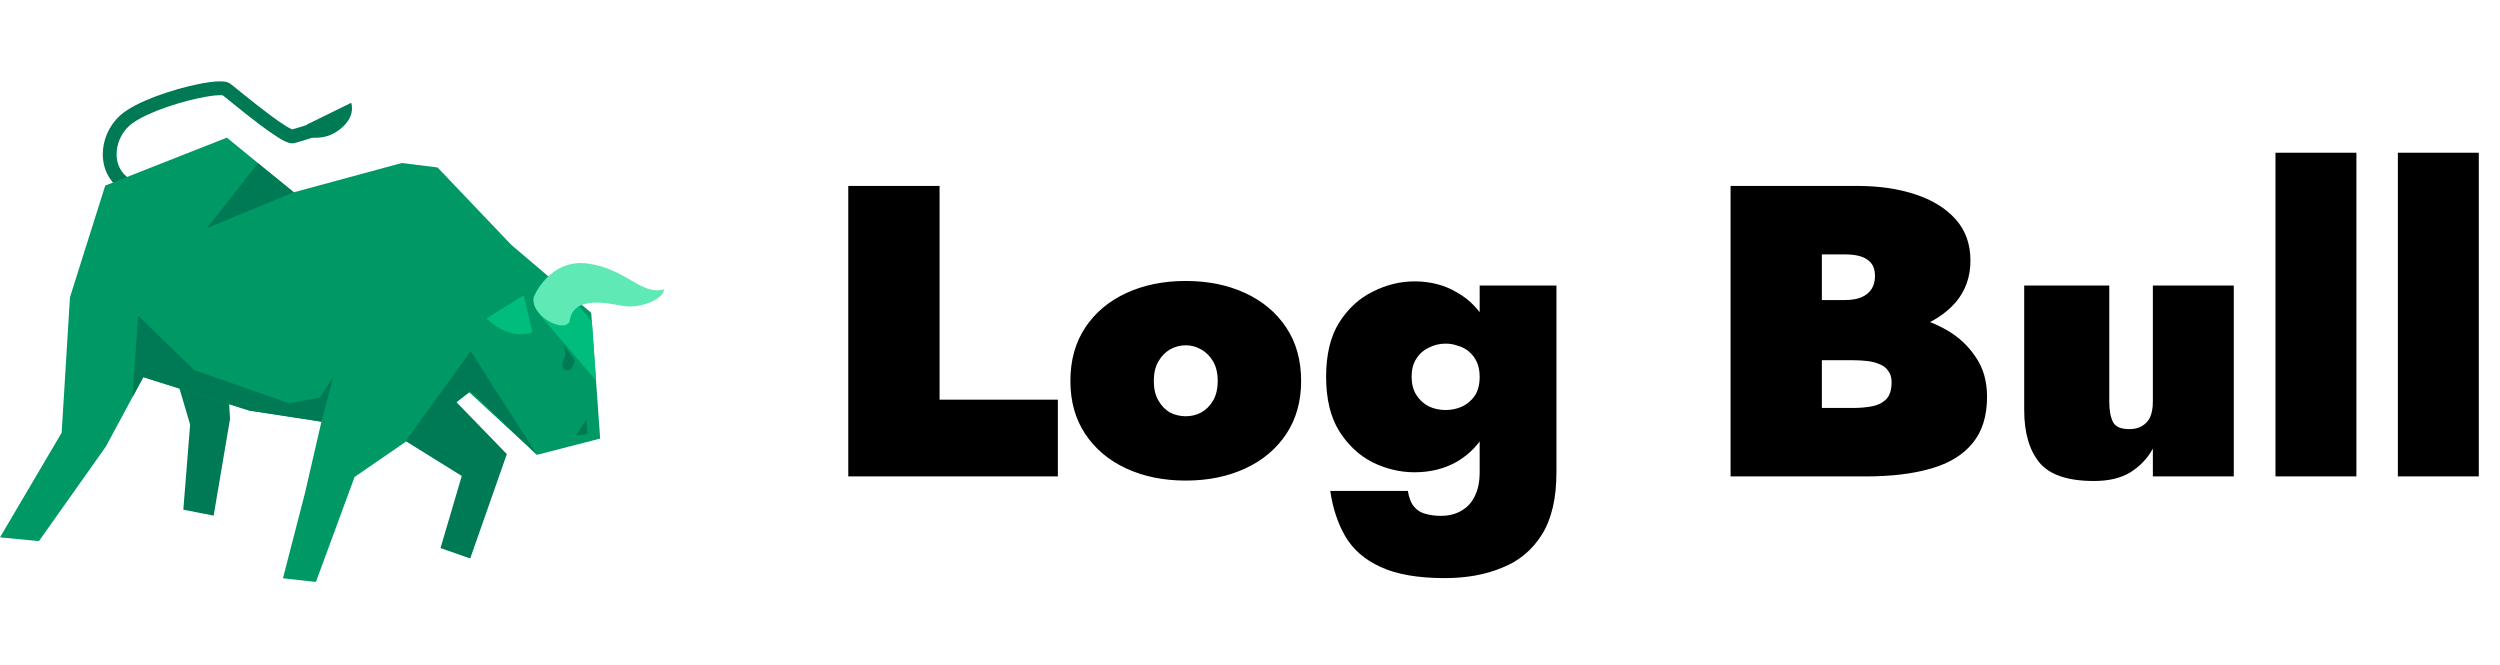
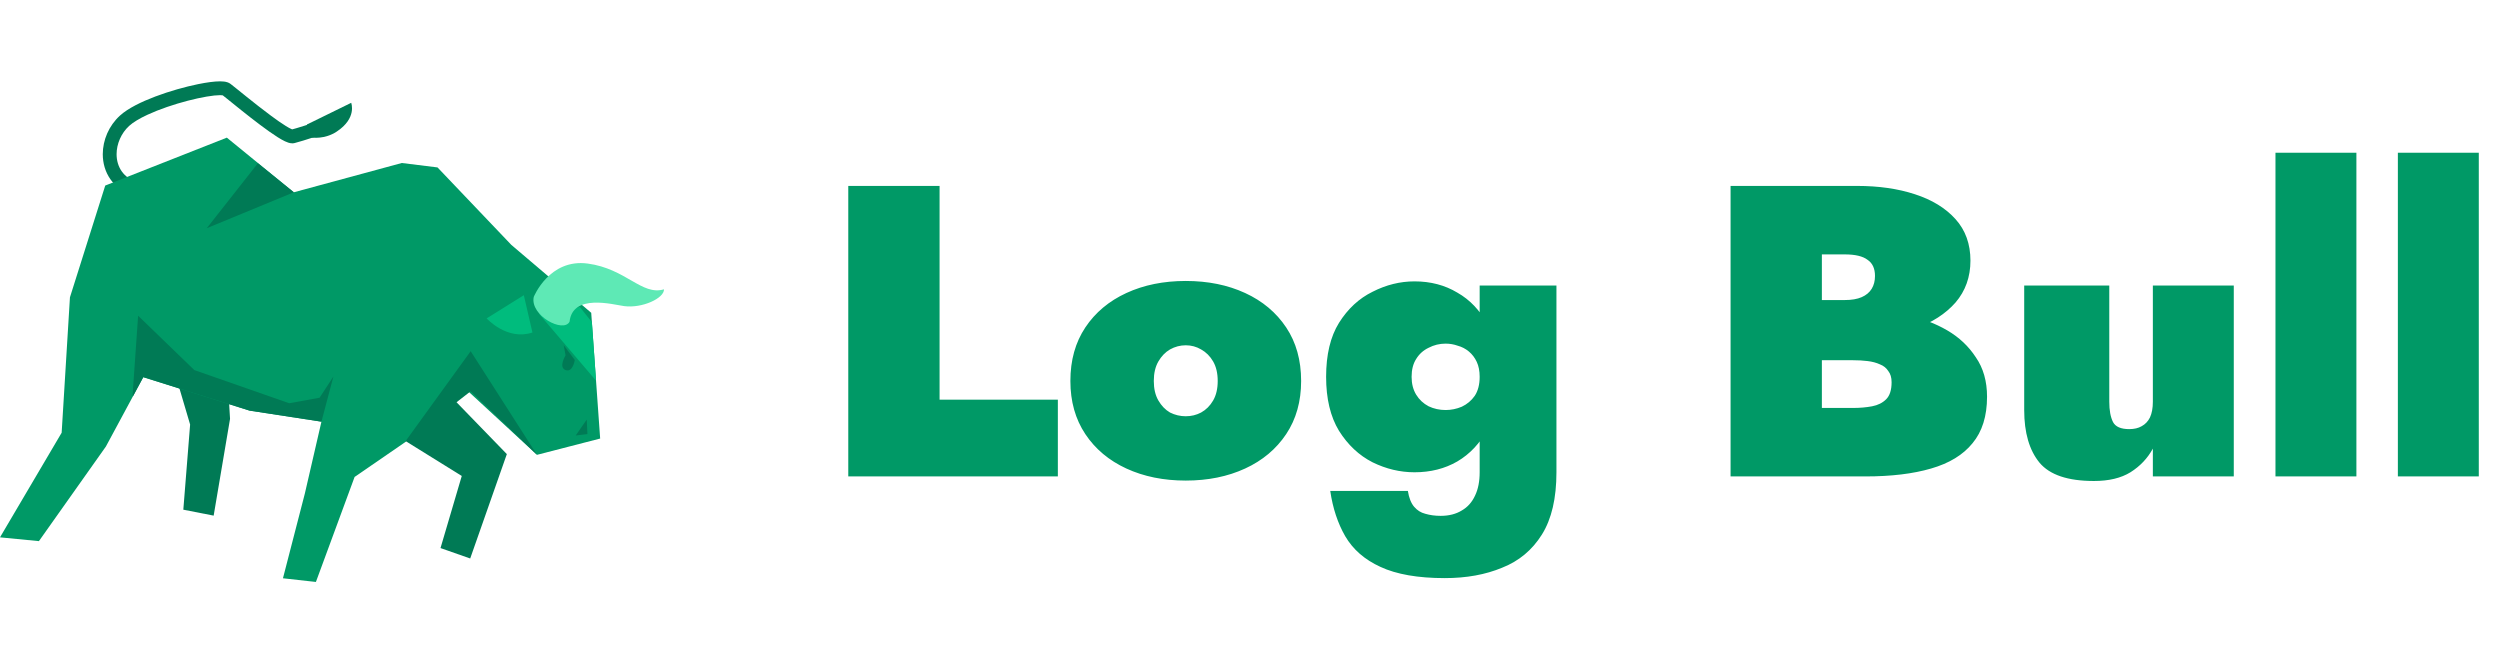
<svg xmlns="http://www.w3.org/2000/svg" width="3012" height="800" viewBox="0 0 3012 800" fill="none">
-   <path d="M166.614 219.959C157.103 217.136 150.848 212.316 146.686 206.461C142.533 200.575 140.472 193.414 140.472 185.786C140.442 173.547 145.959 160.4 155.719 151.577C160.25 147.433 168.188 142.644 177.708 138.242C192 131.598 209.875 125.614 226.228 121.356C234.395 119.245 242.192 117.531 248.944 116.386C255.677 115.225 261.423 114.648 265.138 114.648C266.652 114.648 267.797 114.758 268.375 114.858L268.673 114.922L268.723 114.938L269.83 111.552L267.719 114.355C268.345 114.823 268.684 114.903 268.723 114.938L269.83 111.552L267.719 114.355C268.684 115.081 270.606 116.616 273.095 118.613C281.85 125.664 297.884 138.773 313.091 150.208C320.709 155.934 328.089 161.222 334.453 165.241C337.639 167.238 340.548 168.93 343.277 170.22C344.661 170.867 345.977 171.431 347.38 171.869C348.784 172.302 350.228 172.675 352.159 172.691C352.977 172.691 353.883 172.611 354.869 172.367H354.888C357.545 171.705 361.131 170.644 365.175 169.419C377.275 165.723 393.191 160.416 393.22 160.4L387.972 144.595C387.963 144.611 386.209 145.192 383.431 146.114C379.248 147.484 372.756 149.595 366.452 151.577C360.178 153.563 353.983 155.436 350.856 156.208H350.886L352.161 161.431V156.048C351.872 156.048 351.444 156.062 350.886 156.208L352.161 161.431V156.048V158.513L352.689 156.077C352.68 156.077 352.559 156.048 352.161 156.048V158.513L352.689 156.077C352.63 156.077 352.042 155.895 351.205 155.542C349.62 154.866 347.181 153.545 344.353 151.789C339.364 148.722 333.1 144.32 326.477 139.414C316.527 132.059 305.761 123.544 296.819 116.355C292.338 112.759 288.314 109.497 285.047 106.873C281.759 104.209 279.3 102.242 277.706 101.047C276.522 100.161 275.397 99.642 274.341 99.259C272.767 98.692 271.313 98.419 269.8 98.244C268.306 98.064 266.772 98 265.139 98C258.109 98.014 249.036 99.275 238.548 101.405C222.844 104.613 204.22 109.836 187.12 116.289C178.575 119.516 170.419 123.047 163.169 126.852C155.898 130.677 149.555 134.709 144.527 139.27C131.152 151.466 123.852 168.739 123.822 185.784C123.822 196.395 126.72 207.041 133.073 216.055C139.408 225.073 149.217 232.214 161.916 235.923L166.614 219.959Z" fill="#007A55" />
+   <path d="M166.614 219.959C157.103 217.136 150.848 212.316 146.686 206.461C142.533 200.575 140.472 193.414 140.472 185.786C140.442 173.547 145.959 160.4 155.719 151.577C160.25 147.433 168.187 142.644 177.708 138.242C192 131.598 209.875 125.614 226.228 121.356C234.395 119.245 242.192 117.531 248.944 116.386C255.676 115.225 261.423 114.648 265.137 114.648C266.651 114.648 267.797 114.758 268.375 114.858L268.673 114.922L268.723 114.938L269.83 111.552L267.719 114.355C268.345 114.823 268.684 114.903 268.723 114.938L269.83 111.552L267.719 114.355C268.684 115.081 270.606 116.616 273.095 118.613C281.85 125.664 297.884 138.773 313.091 150.208C320.709 155.934 328.089 161.222 334.453 165.241C337.639 167.238 340.548 168.93 343.276 170.22C344.661 170.867 345.976 171.431 347.38 171.869C348.784 172.302 350.228 172.675 352.159 172.691C352.976 172.691 353.883 172.611 354.869 172.367H354.887C357.545 171.705 361.131 170.644 365.175 169.419C377.275 165.723 393.191 160.416 393.22 160.4L387.972 144.595C387.962 144.611 386.209 145.192 383.431 146.114C379.248 147.484 372.756 149.595 366.451 151.577C360.178 153.563 353.983 155.436 350.856 156.208H350.886L352.161 161.431V156.048C351.872 156.048 351.444 156.062 350.886 156.208L352.161 161.431V156.048V158.513L352.689 156.077C352.68 156.077 352.559 156.048 352.161 156.048V158.513L352.689 156.077C352.63 156.077 352.042 155.895 351.205 155.542C349.62 154.866 347.181 153.545 344.353 151.789C339.364 148.722 333.1 144.32 326.476 139.414C316.526 132.059 305.761 123.544 296.819 116.355C292.337 112.759 288.314 109.497 285.047 106.873C281.759 104.209 279.3 102.242 277.706 101.047C276.522 100.161 275.397 99.642 274.341 99.259C272.767 98.692 271.312 98.419 269.8 98.244C268.306 98.064 266.772 98 265.139 98C258.109 98.014 249.036 99.275 238.548 101.405C222.844 104.613 204.22 109.836 187.12 116.289C178.575 119.516 170.419 123.047 163.169 126.852C155.898 130.677 149.555 134.709 144.526 139.27C131.151 151.466 123.851 168.739 123.822 185.784C123.822 196.395 126.72 207.041 133.073 216.055C139.408 225.073 149.217 232.214 161.916 235.923L166.614 219.959Z" fill="#007A55" />
  <path d="M369.739 150.049L423.109 123.872C423.109 123.872 430.448 142.227 405.581 158.614C391.072 168.161 375.805 165.739 375.805 165.739L369.739 150.049Z" fill="#007A55" />
  <path d="M196.95 402.912L229.056 511.48L220.87 614.069L257.42 621.228L277.15 504.612L270.258 389.203L196.95 402.912Z" fill="#007A55" />
  <path d="M480.492 526.334L556.33 573.445L530.725 660.308L566.498 672.856L610.636 547.108L540.425 474.727L480.492 526.334Z" fill="#007A55" />
  <path d="M723.062 528.366L646.977 547.98L560.403 468.069L547.087 478.049L487.355 533.271L427.222 574.62L380.603 701.139L340.897 696.708L367.288 594.588L387.266 508.014L300.692 494.71L172.609 454.375L127.566 537.981L46.888 651.952L0 647.391L74.284 521.335L84.273 358.191L126.798 223.541L273.295 165.833L353.973 231.667L484.088 196.381L527.109 201.705L616.044 295.031L712.298 376.864L713.105 388.153L718.103 458.647L723.062 528.366Z" fill="#009966" />
-   <path d="M692.48 433.665L679.166 415.909L681.386 428.119C681.386 428.119 672.513 442.534 681.386 445.861C690.269 449.197 692.48 433.665 692.48 433.665Z" fill="#007A55" />
+   <path d="M692.48 433.665L679.166 415.909L681.386 428.119C681.386 428.119 672.512 442.534 681.386 445.861C690.269 449.197 692.48 433.665 692.48 433.665Z" fill="#007A55" />
  <path d="M631.092 355.641L586.297 383.591C586.297 383.591 610.927 410.828 641.48 400.586L631.092 355.641Z" fill="#00BC7D" />
  <path d="M353.973 231.667L249.095 274.953L310.681 196.706L353.973 231.667Z" fill="#007A55" />
  <path d="M348.425 485.822L234.106 445.861L166.405 380.38L159.742 475.842L160.122 477.58L172.62 454.391L300.692 494.71L387.266 508.014L401.697 453.633L385.045 479.163L348.425 485.822Z" fill="#007A55" />
  <path d="M646.977 547.98L567.066 423.119L487.355 533.255L567.066 471.389L646.977 547.98Z" fill="#007A55" />
  <path d="M706.911 505.529L707.736 522.998L693.595 524.675L706.911 505.529Z" fill="#007A55" />
  <path d="M718.103 458.647L649.466 378.169L698.584 369.833L713.105 388.153L718.103 458.647Z" fill="#00BC7D" />
-   <path d="M643.063 357.723C643.063 357.723 661.756 311.305 708.064 317.534C754.384 323.744 773.127 356.514 799.997 348.562C800.325 359.273 773.745 371.722 751.905 368.789C738.678 367.011 689.919 353.351 686.216 387.542C678.975 401.701 638.273 380.205 643.063 357.723Z" fill="#5EE9B5" />
-   <path d="M1022 224H1132V481.5H1274.5V574H1022V224ZM1289.6 459C1289.6 434 1295.6 412.5 1307.6 394.5C1319.6 376.5 1336.1 362.667 1357.1 353C1378.1 343.333 1401.93 338.5 1428.6 338.5C1455.26 338.5 1479.1 343.333 1500.1 353C1521.1 362.667 1537.6 376.5 1549.6 394.5C1561.6 412.5 1567.6 434 1567.6 459C1567.6 483.667 1561.6 505 1549.6 523C1537.6 541 1521.1 554.833 1500.1 564.5C1479.1 574.167 1455.26 579 1428.6 579C1401.93 579 1378.1 574.167 1357.1 564.5C1336.1 554.833 1319.6 541 1307.6 523C1295.6 505 1289.6 483.667 1289.6 459ZM1390.1 459C1390.1 468.333 1391.93 476.167 1395.6 482.5C1399.26 488.833 1403.93 493.667 1409.6 497C1415.6 500 1421.93 501.5 1428.6 501.5C1435.26 501.5 1441.43 500 1447.1 497C1453.1 493.667 1457.93 488.833 1461.6 482.5C1465.26 476.167 1467.1 468.333 1467.1 459C1467.1 449.667 1465.26 441.833 1461.6 435.5C1457.93 429.167 1453.1 424.333 1447.1 421C1441.43 417.667 1435.26 416 1428.6 416C1421.93 416 1415.6 417.667 1409.6 421C1403.93 424.333 1399.26 429.167 1395.6 435.5C1391.93 441.833 1390.1 449.667 1390.1 459ZM1602.7 591.5H1696.2C1697.54 599.833 1700.04 606.167 1703.7 610.5C1707.37 614.833 1711.87 617.667 1717.2 619C1722.87 620.667 1729.04 621.5 1735.7 621.5C1745.7 621.5 1754.2 619.333 1761.2 615C1768.2 611 1773.54 605 1777.2 597C1780.87 589.333 1782.7 580 1782.7 569V344H1875.2V569C1875.2 600.333 1869.37 625.333 1857.7 644C1846.04 662.667 1830.04 676 1809.7 684C1789.7 692.333 1766.7 696.5 1740.7 696.5C1708.37 696.5 1682.54 692 1663.2 683C1644.2 674.333 1630.04 662 1620.7 646C1611.7 630.333 1605.7 612.167 1602.7 591.5ZM1597.7 454C1597.7 427.333 1602.87 405.667 1613.2 389C1623.87 372 1637.37 359.5 1653.7 351.5C1670.04 343.167 1686.87 339 1704.2 339C1723.54 339 1740.7 343.5 1755.7 352.5C1771.04 361.167 1783.2 374 1792.2 391C1801.2 408 1805.7 429 1805.7 454C1805.7 478.667 1801.2 499.667 1792.2 517C1783.2 534 1771.04 547 1755.7 556C1740.7 564.667 1723.54 569 1704.2 569C1686.87 569 1670.04 565 1653.7 557C1637.37 548.667 1623.87 536 1613.2 519C1602.87 502 1597.7 480.333 1597.7 454ZM1700.7 454C1700.7 462.333 1702.54 469.5 1706.2 475.5C1709.87 481.5 1714.87 486.167 1721.2 489.5C1727.54 492.5 1734.37 494 1741.7 494C1748.37 494 1754.87 492.667 1761.2 490C1767.54 487 1772.7 482.667 1776.7 477C1780.7 471 1782.7 463.333 1782.7 454C1782.7 447 1781.54 441 1779.2 436C1776.87 431 1773.7 426.833 1769.7 423.5C1765.7 420.167 1761.2 417.833 1756.2 416.5C1751.54 414.833 1746.7 414 1741.7 414C1734.37 414 1727.54 415.667 1721.2 419C1714.87 422 1709.87 426.5 1706.2 432.5C1702.54 438.167 1700.7 445.333 1700.7 454ZM2165.99 406.5V361.5H2222.49C2230.82 361.5 2237.65 360.333 2242.99 358C2248.32 355.667 2252.32 352.333 2254.99 348C2257.65 343.667 2258.99 338.5 2258.99 332.5C2258.99 323.5 2255.99 317 2249.99 313C2244.32 308.667 2235.15 306.5 2222.49 306.5H2194.99V491.5H2232.49C2240.82 491.5 2248.49 490.833 2255.49 489.5C2262.49 488.167 2268.15 485.333 2272.49 481C2276.82 476.667 2278.99 469.833 2278.99 460.5C2278.99 454.833 2277.65 450.333 2274.99 447C2272.65 443.333 2269.32 440.667 2264.99 439C2260.65 437 2255.65 435.667 2249.99 435C2244.65 434.333 2238.82 434 2232.49 434H2165.99V374H2247.49C2264.49 374 2281.49 376 2298.49 380C2315.82 383.667 2331.65 389.667 2345.99 398C2360.32 406.333 2371.82 417.167 2380.49 430.5C2389.49 443.5 2393.99 459.333 2393.99 478C2393.99 501.333 2388.15 520 2376.49 534C2365.15 548 2348.49 558.167 2326.49 564.5C2304.82 570.833 2278.49 574 2247.49 574H2084.99V224H2237.49C2263.49 224 2286.65 227.333 2306.99 234C2327.65 240.667 2343.99 250.667 2355.99 264C2367.99 277.333 2373.99 294 2373.99 314C2373.99 333.667 2367.99 350.5 2355.99 364.5C2343.99 378.167 2327.65 388.667 2306.99 396C2286.65 403 2263.49 406.5 2237.49 406.5H2165.99ZM2541.26 484C2541.26 494.333 2542.76 502.5 2545.76 508.5C2548.76 514.167 2555.26 517 2565.26 517C2571.26 517 2576.26 515.833 2580.26 513.5C2584.59 511.167 2587.92 507.667 2590.26 503C2592.59 498 2593.76 491.667 2593.76 484V344H2691.26V574H2593.76V540.5C2587.42 552.167 2578.42 561.667 2566.76 569C2555.42 576 2540.76 579.5 2522.76 579.5C2491.42 579.5 2469.59 572.167 2457.26 557.5C2444.92 542.5 2438.76 521.333 2438.76 494V344H2541.26V484ZM2741.49 184H2838.99V574H2741.49V184ZM2888.95 184H2986.45V574H2888.95V184Z" fill="black" />
+   <path d="M643.062 357.723C643.062 357.723 661.756 311.305 708.064 317.534C754.384 323.744 773.126 356.514 799.997 348.562C800.325 359.273 773.745 371.722 751.905 368.789C738.678 367.011 689.919 353.351 686.216 387.542C678.975 401.701 638.273 380.205 643.062 357.723Z" fill="#5EE9B5" />
+   <path d="M1022 224H1132V481.5H1274.5V574H1022V224ZM1289.6 459C1289.6 434 1295.6 412.5 1307.6 394.5C1319.6 376.5 1336.1 362.667 1357.1 353C1378.1 343.333 1401.93 338.5 1428.6 338.5C1455.26 338.5 1479.1 343.333 1500.1 353C1521.1 362.667 1537.6 376.5 1549.6 394.5C1561.6 412.5 1567.6 434 1567.6 459C1567.6 483.667 1561.6 505 1549.6 523C1537.6 541 1521.1 554.833 1500.1 564.5C1479.1 574.167 1455.26 579 1428.6 579C1401.93 579 1378.1 574.167 1357.1 564.5C1336.1 554.833 1319.6 541 1307.6 523C1295.6 505 1289.6 483.667 1289.6 459ZM1390.1 459C1390.1 468.333 1391.93 476.167 1395.6 482.5C1399.26 488.833 1403.93 493.667 1409.6 497C1415.6 500 1421.93 501.5 1428.6 501.5C1435.26 501.5 1441.43 500 1447.1 497C1453.1 493.667 1457.93 488.833 1461.6 482.5C1465.26 476.167 1467.1 468.333 1467.1 459C1467.1 449.667 1465.26 441.833 1461.6 435.5C1457.93 429.167 1453.1 424.333 1447.1 421C1441.43 417.667 1435.26 416 1428.6 416C1421.93 416 1415.6 417.667 1409.6 421C1403.93 424.333 1399.26 429.167 1395.6 435.5C1391.93 441.833 1390.1 449.667 1390.1 459ZM1602.7 591.5H1696.2C1697.54 599.833 1700.04 606.167 1703.7 610.5C1707.37 614.833 1711.87 617.667 1717.2 619C1722.87 620.667 1729.04 621.5 1735.7 621.5C1745.7 621.5 1754.2 619.333 1761.2 615C1768.2 611 1773.54 605 1777.2 597C1780.87 589.333 1782.7 580 1782.7 569V344H1875.2V569C1875.2 600.333 1869.37 625.333 1857.7 644C1846.04 662.667 1830.04 676 1809.7 684C1789.7 692.333 1766.7 696.5 1740.7 696.5C1708.37 696.5 1682.54 692 1663.2 683C1644.2 674.333 1630.04 662 1620.7 646C1611.7 630.333 1605.7 612.167 1602.7 591.5ZM1597.7 454C1597.7 427.333 1602.87 405.667 1613.2 389C1623.87 372 1637.37 359.5 1653.7 351.5C1670.04 343.167 1686.87 339 1704.2 339C1723.54 339 1740.7 343.5 1755.7 352.5C1771.04 361.167 1783.2 374 1792.2 391C1801.2 408 1805.7 429 1805.7 454C1805.7 478.667 1801.2 499.667 1792.2 517C1783.2 534 1771.04 547 1755.7 556C1740.7 564.667 1723.54 569 1704.2 569C1686.87 569 1670.04 565 1653.7 557C1637.37 548.667 1623.87 536 1613.2 519C1602.87 502 1597.7 480.333 1597.7 454ZM1700.7 454C1700.7 462.333 1702.54 469.5 1706.2 475.5C1709.87 481.5 1714.87 486.167 1721.2 489.5C1727.54 492.5 1734.37 494 1741.7 494C1748.37 494 1754.87 492.667 1761.2 490C1767.54 487 1772.7 482.667 1776.7 477C1780.7 471 1782.7 463.333 1782.7 454C1782.7 447 1781.54 441 1779.2 436C1776.87 431 1773.7 426.833 1769.7 423.5C1765.7 420.167 1761.2 417.833 1756.2 416.5C1751.54 414.833 1746.7 414 1741.7 414C1734.37 414 1727.54 415.667 1721.2 419C1714.87 422 1709.87 426.5 1706.2 432.5C1702.54 438.167 1700.7 445.333 1700.7 454ZM2165.99 406.5V361.5H2222.49C2230.82 361.5 2237.65 360.333 2242.99 358C2248.32 355.667 2252.32 352.333 2254.99 348C2257.65 343.667 2258.99 338.5 2258.99 332.5C2258.99 323.5 2255.99 317 2249.99 313C2244.32 308.667 2235.15 306.5 2222.49 306.5H2194.99V491.5H2232.49C2240.82 491.5 2248.49 490.833 2255.49 489.5C2262.49 488.167 2268.15 485.333 2272.49 481C2276.82 476.667 2278.99 469.833 2278.99 460.5C2278.99 454.833 2277.65 450.333 2274.99 447C2272.65 443.333 2269.32 440.667 2264.99 439C2260.65 437 2255.65 435.667 2249.99 435C2244.65 434.333 2238.82 434 2232.49 434H2165.99V374H2247.49C2264.49 374 2281.49 376 2298.49 380C2315.82 383.667 2331.65 389.667 2345.99 398C2360.32 406.333 2371.82 417.167 2380.49 430.5C2389.49 443.5 2393.99 459.333 2393.99 478C2393.99 501.333 2388.15 520 2376.49 534C2365.15 548 2348.49 558.167 2326.49 564.5C2304.82 570.833 2278.49 574 2247.49 574H2084.99V224H2237.49C2263.49 224 2286.65 227.333 2306.99 234C2327.65 240.667 2343.99 250.667 2355.99 264C2367.99 277.333 2373.99 294 2373.99 314C2373.99 333.667 2367.99 350.5 2355.99 364.5C2343.99 378.167 2327.65 388.667 2306.99 396C2286.65 403 2263.49 406.5 2237.49 406.5H2165.99ZM2541.26 484C2541.26 494.333 2542.76 502.5 2545.76 508.5C2548.76 514.167 2555.26 517 2565.26 517C2571.26 517 2576.26 515.833 2580.26 513.5C2584.59 511.167 2587.92 507.667 2590.26 503C2592.59 498 2593.76 491.667 2593.76 484V344H2691.26V574H2593.76V540.5C2587.42 552.167 2578.42 561.667 2566.76 569C2555.42 576 2540.76 579.5 2522.76 579.5C2491.42 579.5 2469.59 572.167 2457.26 557.5C2444.92 542.5 2438.76 521.333 2438.76 494V344H2541.26V484ZM2741.49 184H2838.99V574H2741.49V184ZM2888.95 184H2986.45V574H2888.95V184Z" fill="#009966" />
</svg>
